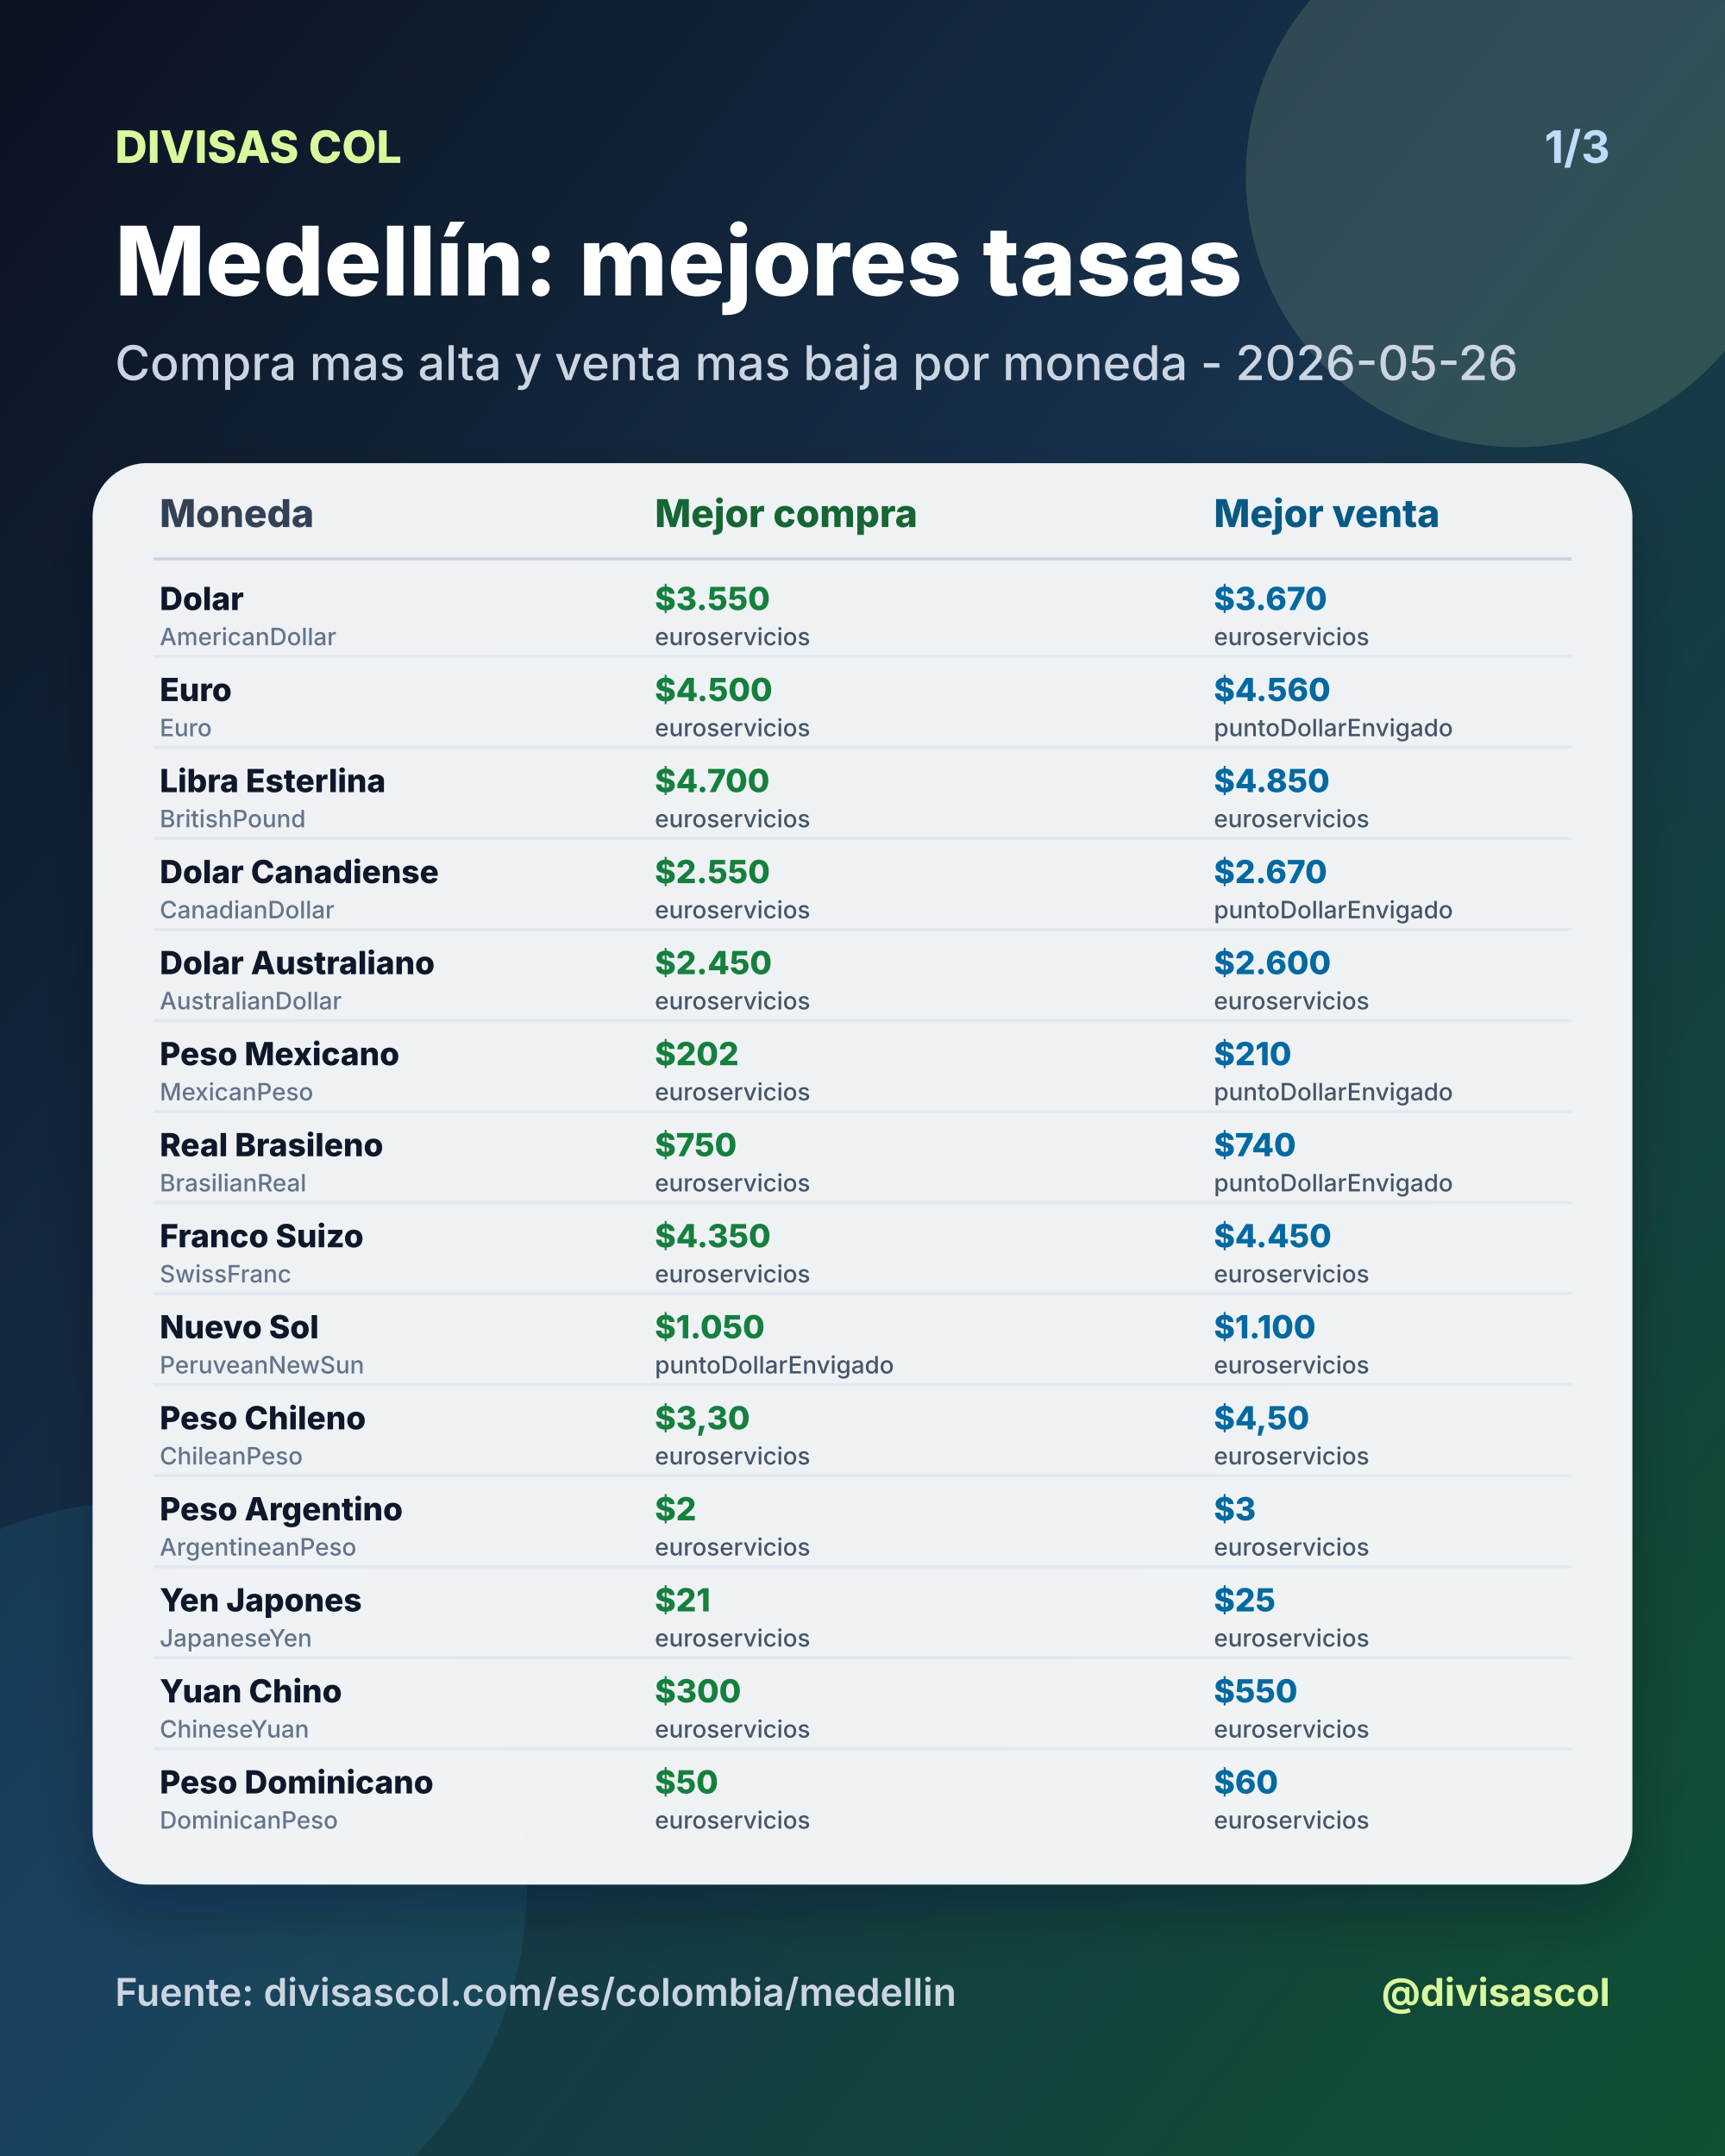
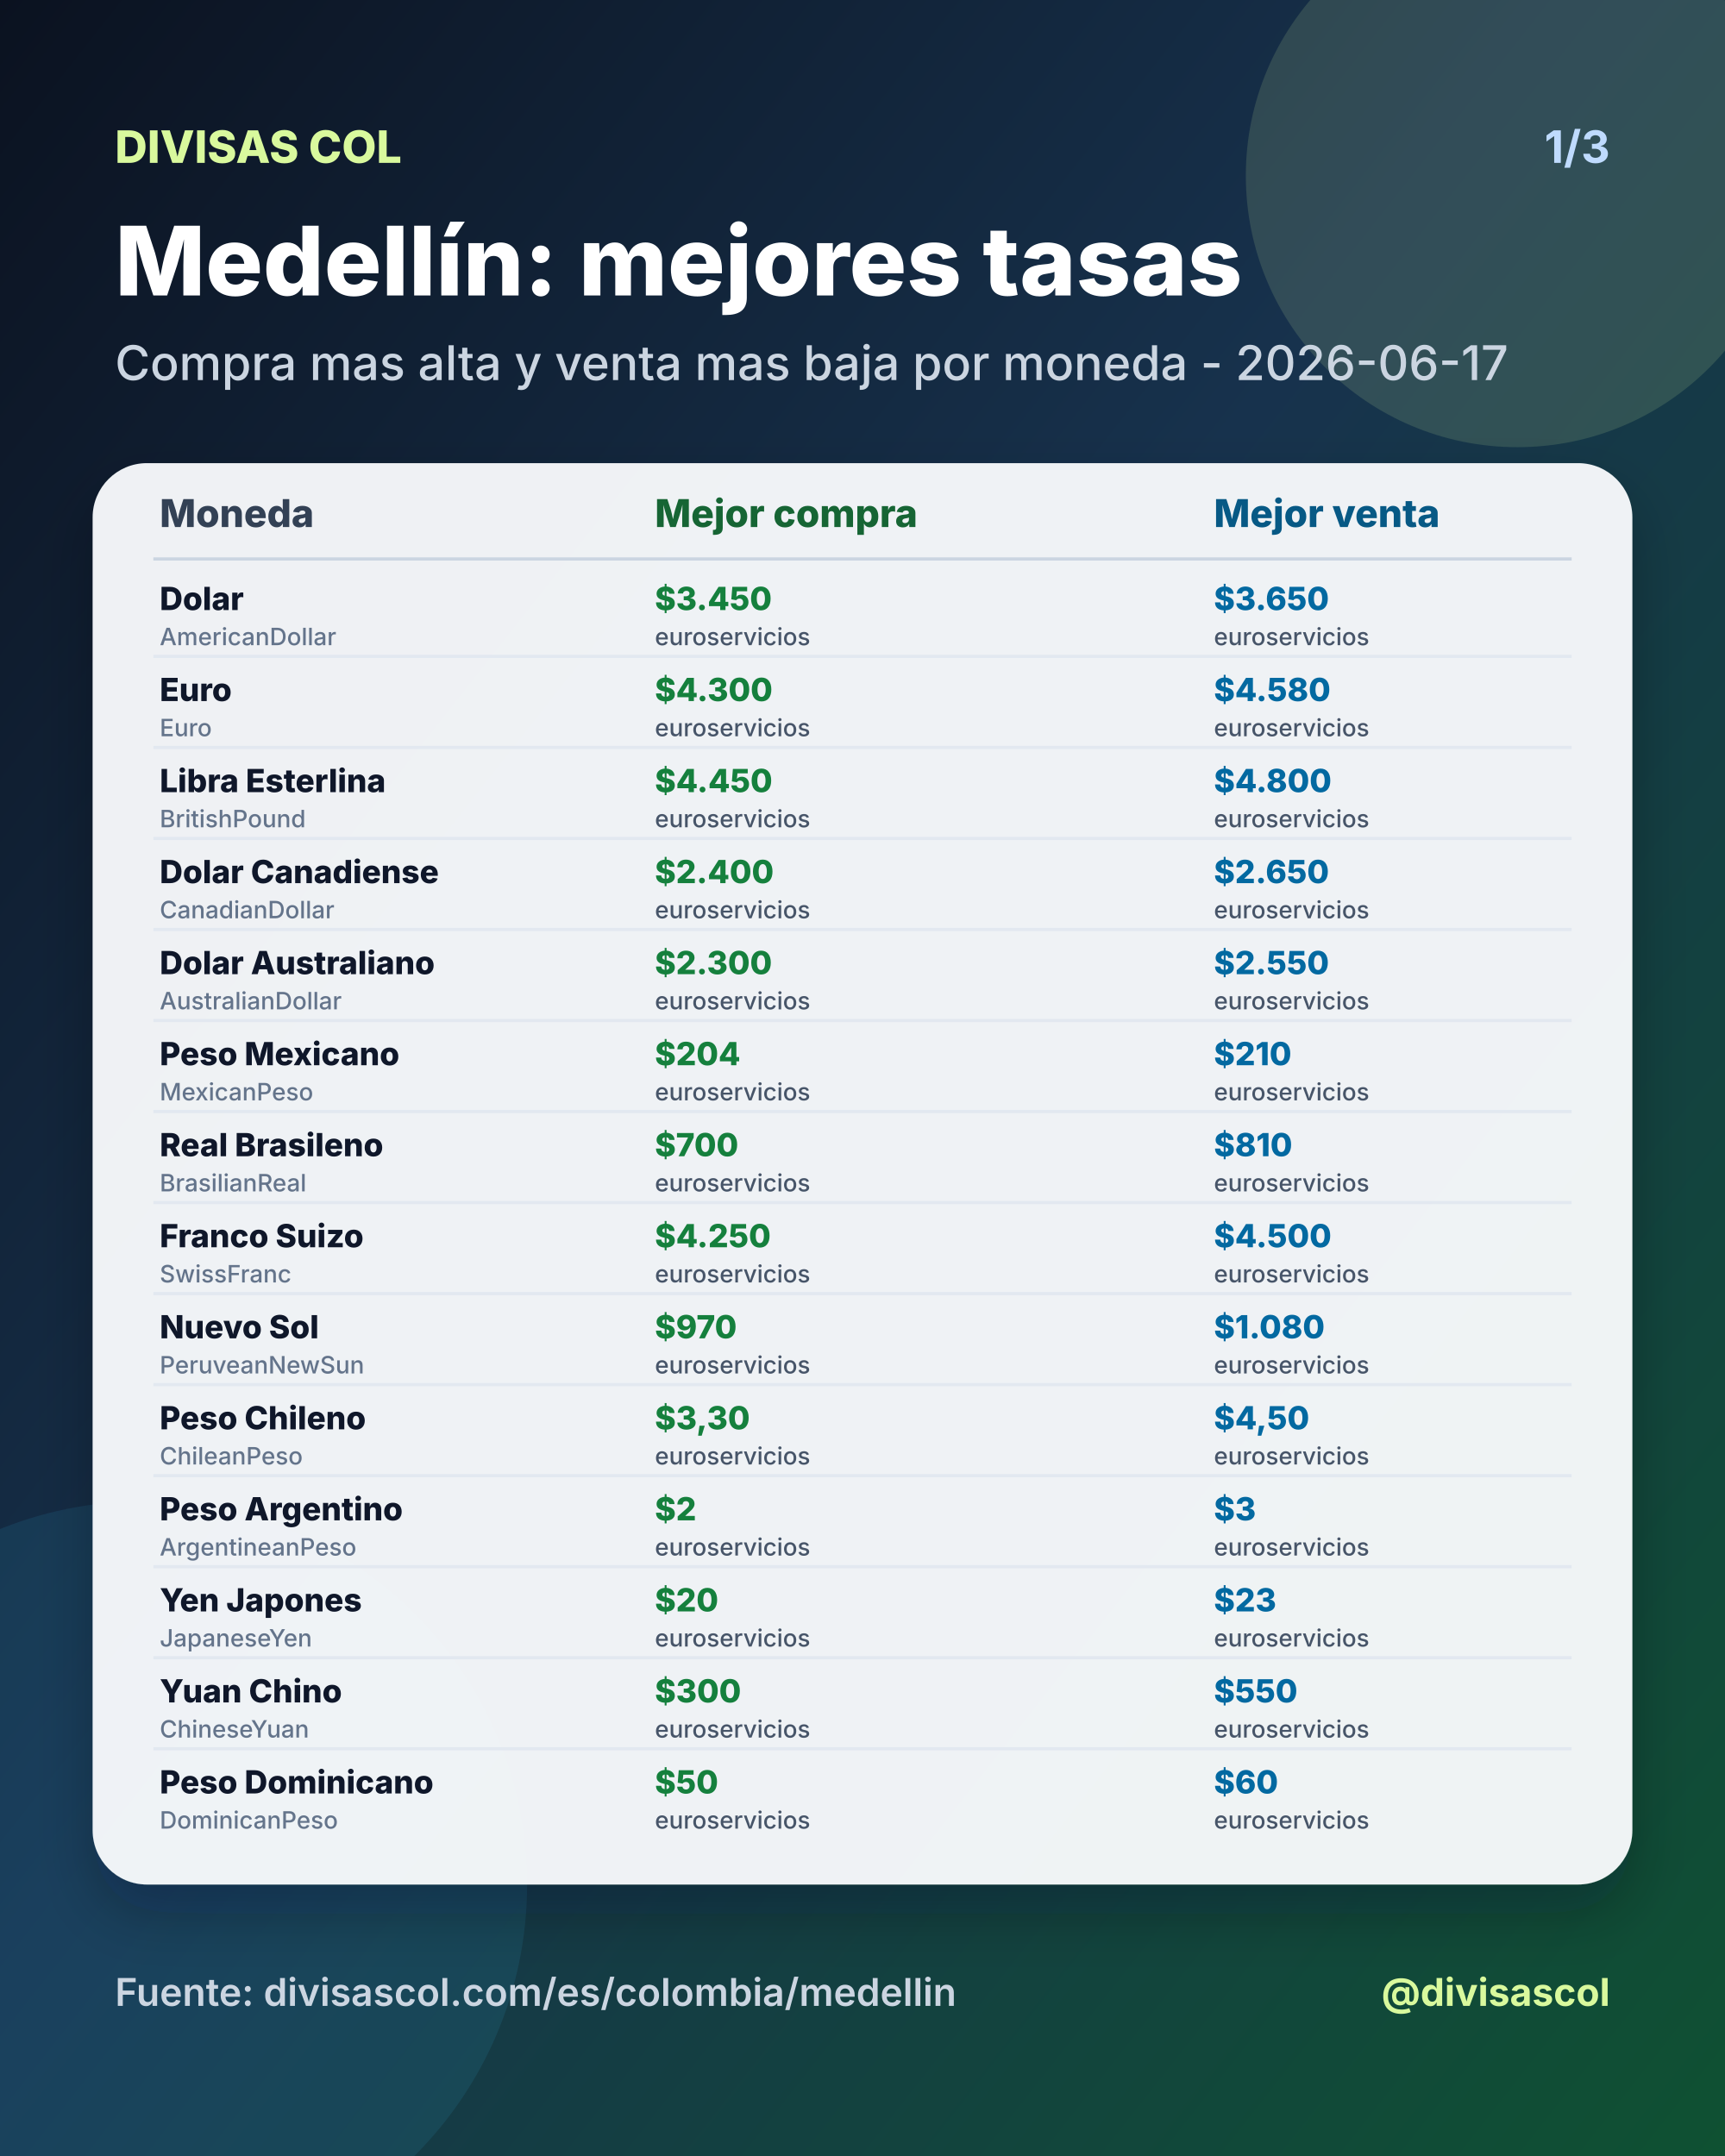
<svg xmlns="http://www.w3.org/2000/svg" width="1080" height="1350" viewBox="0 0 1080 1350">
  <defs>
    <linearGradient id="bg" x1="0" y1="0" x2="1" y2="1">
      <stop offset="0%" stop-color="#0b1220" />
      <stop offset="46%" stop-color="#17324d" />
      <stop offset="100%" stop-color="#0f5132" />
    </linearGradient>
    <filter id="shadow" x="-20%" y="-20%" width="140%" height="140%">
      <feDropShadow dx="0" dy="18" stdDeviation="18" flood-color="#020617" flood-opacity="0.28" />
    </filter>
  </defs>
  <rect width="1080" height="1350" fill="url(#bg)" />
  <circle cx="950" cy="110" r="170" fill="#d9f99d" opacity="0.14" />
  <circle cx="90" cy="1180" r="240" fill="#38bdf8" opacity="0.10" />
  <text x="72" y="102" fill="#d9f99d" font-size="28" font-family="Inter, Arial, sans-serif" font-weight="800" text-anchor="start">DIVISAS COL</text>
  <text x="1008" y="102" fill="#bfdbfe" font-size="28" font-family="Inter, Arial, sans-serif" font-weight="700" text-anchor="end">1/3</text>
  <text x="72" y="185" fill="#ffffff" font-size="60" font-family="Inter, Arial, sans-serif" font-weight="800" text-anchor="start">Medellín: mejores tasas</text>
-   <text x="72" y="238" fill="#cbd5e1" font-size="30" font-family="Inter, Arial, sans-serif" font-weight="500" text-anchor="start">Compra mas alta y venta mas baja por moneda - 2026-05-26</text>
+   <text x="72" y="238" fill="#cbd5e1" font-size="30" font-family="Inter, Arial, sans-serif" font-weight="500" text-anchor="start">Compra mas alta y venta mas baja por moneda - 2026-06-17</text>
  <rect x="58" y="290" width="964" height="890" rx="34" fill="#f8fafc" opacity="0.96" filter="url(#shadow)" />
  <text x="100" y="330" fill="#334155" font-size="24" font-family="Inter, Arial, sans-serif" font-weight="800" text-anchor="start">Moneda</text>
  <text x="410" y="330" fill="#166534" font-size="24" font-family="Inter, Arial, sans-serif" font-weight="800" text-anchor="start">Mejor compra</text>
  <text x="760" y="330" fill="#075985" font-size="24" font-family="Inter, Arial, sans-serif" font-weight="800" text-anchor="start">Mejor venta</text>
  <line x1="96" y1="350" x2="984" y2="350" stroke="#cbd5e1" stroke-width="2" />
  <text x="100" y="382" fill="#0f172a" font-size="20" font-family="Inter, Arial, sans-serif" font-weight="800" text-anchor="start">Dolar</text>
  <text x="100" y="404" fill="#64748b" font-size="15" font-family="Inter, Arial, sans-serif" font-weight="500" text-anchor="start">AmericanDollar</text>
-   <text x="410" y="382" fill="#15803d" font-size="20" font-family="Inter, Arial, sans-serif" font-weight="800" text-anchor="start">$3.550</text>
+   <text x="410" y="382" fill="#15803d" font-size="20" font-family="Inter, Arial, sans-serif" font-weight="800" text-anchor="start">$3.450</text>
  <text x="410" y="404" fill="#475569" font-size="15" font-family="Inter, Arial, sans-serif" font-weight="500" text-anchor="start">euroservicios</text>
-   <text x="760" y="382" fill="#0369a1" font-size="20" font-family="Inter, Arial, sans-serif" font-weight="800" text-anchor="start">$3.670</text>
+   <text x="760" y="382" fill="#0369a1" font-size="20" font-family="Inter, Arial, sans-serif" font-weight="800" text-anchor="start">$3.650</text>
  <text x="760" y="404" fill="#475569" font-size="15" font-family="Inter, Arial, sans-serif" font-weight="500" text-anchor="start">euroservicios</text>
  <line x1="96" y1="411" x2="984" y2="411" stroke="#e2e8f0" stroke-width="2" />
  <text x="100" y="439" fill="#0f172a" font-size="20" font-family="Inter, Arial, sans-serif" font-weight="800" text-anchor="start">Euro</text>
  <text x="100" y="461" fill="#64748b" font-size="15" font-family="Inter, Arial, sans-serif" font-weight="500" text-anchor="start">Euro</text>
-   <text x="410" y="439" fill="#15803d" font-size="20" font-family="Inter, Arial, sans-serif" font-weight="800" text-anchor="start">$4.500</text>
+   <text x="410" y="439" fill="#15803d" font-size="20" font-family="Inter, Arial, sans-serif" font-weight="800" text-anchor="start">$4.300</text>
  <text x="410" y="461" fill="#475569" font-size="15" font-family="Inter, Arial, sans-serif" font-weight="500" text-anchor="start">euroservicios</text>
-   <text x="760" y="439" fill="#0369a1" font-size="20" font-family="Inter, Arial, sans-serif" font-weight="800" text-anchor="start">$4.560</text>
-   <text x="760" y="461" fill="#475569" font-size="15" font-family="Inter, Arial, sans-serif" font-weight="500" text-anchor="start">puntoDollarEnvigado</text>
+   <text x="760" y="439" fill="#0369a1" font-size="20" font-family="Inter, Arial, sans-serif" font-weight="800" text-anchor="start">$4.580</text>
+   <text x="760" y="461" fill="#475569" font-size="15" font-family="Inter, Arial, sans-serif" font-weight="500" text-anchor="start">euroservicios</text>
  <line x1="96" y1="468" x2="984" y2="468" stroke="#e2e8f0" stroke-width="2" />
  <text x="100" y="496" fill="#0f172a" font-size="20" font-family="Inter, Arial, sans-serif" font-weight="800" text-anchor="start">Libra Esterlina</text>
  <text x="100" y="518" fill="#64748b" font-size="15" font-family="Inter, Arial, sans-serif" font-weight="500" text-anchor="start">BritishPound</text>
-   <text x="410" y="496" fill="#15803d" font-size="20" font-family="Inter, Arial, sans-serif" font-weight="800" text-anchor="start">$4.700</text>
+   <text x="410" y="496" fill="#15803d" font-size="20" font-family="Inter, Arial, sans-serif" font-weight="800" text-anchor="start">$4.450</text>
  <text x="410" y="518" fill="#475569" font-size="15" font-family="Inter, Arial, sans-serif" font-weight="500" text-anchor="start">euroservicios</text>
-   <text x="760" y="496" fill="#0369a1" font-size="20" font-family="Inter, Arial, sans-serif" font-weight="800" text-anchor="start">$4.850</text>
+   <text x="760" y="496" fill="#0369a1" font-size="20" font-family="Inter, Arial, sans-serif" font-weight="800" text-anchor="start">$4.800</text>
  <text x="760" y="518" fill="#475569" font-size="15" font-family="Inter, Arial, sans-serif" font-weight="500" text-anchor="start">euroservicios</text>
  <line x1="96" y1="525" x2="984" y2="525" stroke="#e2e8f0" stroke-width="2" />
  <text x="100" y="553" fill="#0f172a" font-size="20" font-family="Inter, Arial, sans-serif" font-weight="800" text-anchor="start">Dolar Canadiense</text>
  <text x="100" y="575" fill="#64748b" font-size="15" font-family="Inter, Arial, sans-serif" font-weight="500" text-anchor="start">CanadianDollar</text>
-   <text x="410" y="553" fill="#15803d" font-size="20" font-family="Inter, Arial, sans-serif" font-weight="800" text-anchor="start">$2.550</text>
+   <text x="410" y="553" fill="#15803d" font-size="20" font-family="Inter, Arial, sans-serif" font-weight="800" text-anchor="start">$2.400</text>
  <text x="410" y="575" fill="#475569" font-size="15" font-family="Inter, Arial, sans-serif" font-weight="500" text-anchor="start">euroservicios</text>
-   <text x="760" y="553" fill="#0369a1" font-size="20" font-family="Inter, Arial, sans-serif" font-weight="800" text-anchor="start">$2.670</text>
-   <text x="760" y="575" fill="#475569" font-size="15" font-family="Inter, Arial, sans-serif" font-weight="500" text-anchor="start">puntoDollarEnvigado</text>
+   <text x="760" y="553" fill="#0369a1" font-size="20" font-family="Inter, Arial, sans-serif" font-weight="800" text-anchor="start">$2.650</text>
+   <text x="760" y="575" fill="#475569" font-size="15" font-family="Inter, Arial, sans-serif" font-weight="500" text-anchor="start">euroservicios</text>
  <line x1="96" y1="582" x2="984" y2="582" stroke="#e2e8f0" stroke-width="2" />
  <text x="100" y="610" fill="#0f172a" font-size="20" font-family="Inter, Arial, sans-serif" font-weight="800" text-anchor="start">Dolar Australiano</text>
  <text x="100" y="632" fill="#64748b" font-size="15" font-family="Inter, Arial, sans-serif" font-weight="500" text-anchor="start">AustralianDollar</text>
-   <text x="410" y="610" fill="#15803d" font-size="20" font-family="Inter, Arial, sans-serif" font-weight="800" text-anchor="start">$2.450</text>
+   <text x="410" y="610" fill="#15803d" font-size="20" font-family="Inter, Arial, sans-serif" font-weight="800" text-anchor="start">$2.300</text>
  <text x="410" y="632" fill="#475569" font-size="15" font-family="Inter, Arial, sans-serif" font-weight="500" text-anchor="start">euroservicios</text>
-   <text x="760" y="610" fill="#0369a1" font-size="20" font-family="Inter, Arial, sans-serif" font-weight="800" text-anchor="start">$2.600</text>
+   <text x="760" y="610" fill="#0369a1" font-size="20" font-family="Inter, Arial, sans-serif" font-weight="800" text-anchor="start">$2.550</text>
  <text x="760" y="632" fill="#475569" font-size="15" font-family="Inter, Arial, sans-serif" font-weight="500" text-anchor="start">euroservicios</text>
  <line x1="96" y1="639" x2="984" y2="639" stroke="#e2e8f0" stroke-width="2" />
  <text x="100" y="667" fill="#0f172a" font-size="20" font-family="Inter, Arial, sans-serif" font-weight="800" text-anchor="start">Peso Mexicano</text>
  <text x="100" y="689" fill="#64748b" font-size="15" font-family="Inter, Arial, sans-serif" font-weight="500" text-anchor="start">MexicanPeso</text>
-   <text x="410" y="667" fill="#15803d" font-size="20" font-family="Inter, Arial, sans-serif" font-weight="800" text-anchor="start">$202</text>
+   <text x="410" y="667" fill="#15803d" font-size="20" font-family="Inter, Arial, sans-serif" font-weight="800" text-anchor="start">$204</text>
  <text x="410" y="689" fill="#475569" font-size="15" font-family="Inter, Arial, sans-serif" font-weight="500" text-anchor="start">euroservicios</text>
  <text x="760" y="667" fill="#0369a1" font-size="20" font-family="Inter, Arial, sans-serif" font-weight="800" text-anchor="start">$210</text>
-   <text x="760" y="689" fill="#475569" font-size="15" font-family="Inter, Arial, sans-serif" font-weight="500" text-anchor="start">puntoDollarEnvigado</text>
+   <text x="760" y="689" fill="#475569" font-size="15" font-family="Inter, Arial, sans-serif" font-weight="500" text-anchor="start">euroservicios</text>
  <line x1="96" y1="696" x2="984" y2="696" stroke="#e2e8f0" stroke-width="2" />
  <text x="100" y="724" fill="#0f172a" font-size="20" font-family="Inter, Arial, sans-serif" font-weight="800" text-anchor="start">Real Brasileno</text>
  <text x="100" y="746" fill="#64748b" font-size="15" font-family="Inter, Arial, sans-serif" font-weight="500" text-anchor="start">BrasilianReal</text>
-   <text x="410" y="724" fill="#15803d" font-size="20" font-family="Inter, Arial, sans-serif" font-weight="800" text-anchor="start">$750</text>
+   <text x="410" y="724" fill="#15803d" font-size="20" font-family="Inter, Arial, sans-serif" font-weight="800" text-anchor="start">$700</text>
  <text x="410" y="746" fill="#475569" font-size="15" font-family="Inter, Arial, sans-serif" font-weight="500" text-anchor="start">euroservicios</text>
-   <text x="760" y="724" fill="#0369a1" font-size="20" font-family="Inter, Arial, sans-serif" font-weight="800" text-anchor="start">$740</text>
-   <text x="760" y="746" fill="#475569" font-size="15" font-family="Inter, Arial, sans-serif" font-weight="500" text-anchor="start">puntoDollarEnvigado</text>
+   <text x="760" y="724" fill="#0369a1" font-size="20" font-family="Inter, Arial, sans-serif" font-weight="800" text-anchor="start">$810</text>
+   <text x="760" y="746" fill="#475569" font-size="15" font-family="Inter, Arial, sans-serif" font-weight="500" text-anchor="start">euroservicios</text>
  <line x1="96" y1="753" x2="984" y2="753" stroke="#e2e8f0" stroke-width="2" />
  <text x="100" y="781" fill="#0f172a" font-size="20" font-family="Inter, Arial, sans-serif" font-weight="800" text-anchor="start">Franco Suizo</text>
  <text x="100" y="803" fill="#64748b" font-size="15" font-family="Inter, Arial, sans-serif" font-weight="500" text-anchor="start">SwissFranc</text>
-   <text x="410" y="781" fill="#15803d" font-size="20" font-family="Inter, Arial, sans-serif" font-weight="800" text-anchor="start">$4.350</text>
+   <text x="410" y="781" fill="#15803d" font-size="20" font-family="Inter, Arial, sans-serif" font-weight="800" text-anchor="start">$4.250</text>
  <text x="410" y="803" fill="#475569" font-size="15" font-family="Inter, Arial, sans-serif" font-weight="500" text-anchor="start">euroservicios</text>
-   <text x="760" y="781" fill="#0369a1" font-size="20" font-family="Inter, Arial, sans-serif" font-weight="800" text-anchor="start">$4.450</text>
+   <text x="760" y="781" fill="#0369a1" font-size="20" font-family="Inter, Arial, sans-serif" font-weight="800" text-anchor="start">$4.500</text>
  <text x="760" y="803" fill="#475569" font-size="15" font-family="Inter, Arial, sans-serif" font-weight="500" text-anchor="start">euroservicios</text>
  <line x1="96" y1="810" x2="984" y2="810" stroke="#e2e8f0" stroke-width="2" />
  <text x="100" y="838" fill="#0f172a" font-size="20" font-family="Inter, Arial, sans-serif" font-weight="800" text-anchor="start">Nuevo Sol</text>
  <text x="100" y="860" fill="#64748b" font-size="15" font-family="Inter, Arial, sans-serif" font-weight="500" text-anchor="start">PeruveanNewSun</text>
-   <text x="410" y="838" fill="#15803d" font-size="20" font-family="Inter, Arial, sans-serif" font-weight="800" text-anchor="start">$1.050</text>
-   <text x="410" y="860" fill="#475569" font-size="15" font-family="Inter, Arial, sans-serif" font-weight="500" text-anchor="start">puntoDollarEnvigado</text>
-   <text x="760" y="838" fill="#0369a1" font-size="20" font-family="Inter, Arial, sans-serif" font-weight="800" text-anchor="start">$1.100</text>
+   <text x="410" y="838" fill="#15803d" font-size="20" font-family="Inter, Arial, sans-serif" font-weight="800" text-anchor="start">$970</text>
+   <text x="410" y="860" fill="#475569" font-size="15" font-family="Inter, Arial, sans-serif" font-weight="500" text-anchor="start">euroservicios</text>
+   <text x="760" y="838" fill="#0369a1" font-size="20" font-family="Inter, Arial, sans-serif" font-weight="800" text-anchor="start">$1.080</text>
  <text x="760" y="860" fill="#475569" font-size="15" font-family="Inter, Arial, sans-serif" font-weight="500" text-anchor="start">euroservicios</text>
  <line x1="96" y1="867" x2="984" y2="867" stroke="#e2e8f0" stroke-width="2" />
  <text x="100" y="895" fill="#0f172a" font-size="20" font-family="Inter, Arial, sans-serif" font-weight="800" text-anchor="start">Peso Chileno</text>
  <text x="100" y="917" fill="#64748b" font-size="15" font-family="Inter, Arial, sans-serif" font-weight="500" text-anchor="start">ChileanPeso</text>
  <text x="410" y="895" fill="#15803d" font-size="20" font-family="Inter, Arial, sans-serif" font-weight="800" text-anchor="start">$3,30</text>
  <text x="410" y="917" fill="#475569" font-size="15" font-family="Inter, Arial, sans-serif" font-weight="500" text-anchor="start">euroservicios</text>
  <text x="760" y="895" fill="#0369a1" font-size="20" font-family="Inter, Arial, sans-serif" font-weight="800" text-anchor="start">$4,50</text>
  <text x="760" y="917" fill="#475569" font-size="15" font-family="Inter, Arial, sans-serif" font-weight="500" text-anchor="start">euroservicios</text>
  <line x1="96" y1="924" x2="984" y2="924" stroke="#e2e8f0" stroke-width="2" />
  <text x="100" y="952" fill="#0f172a" font-size="20" font-family="Inter, Arial, sans-serif" font-weight="800" text-anchor="start">Peso Argentino</text>
  <text x="100" y="974" fill="#64748b" font-size="15" font-family="Inter, Arial, sans-serif" font-weight="500" text-anchor="start">ArgentineanPeso</text>
  <text x="410" y="952" fill="#15803d" font-size="20" font-family="Inter, Arial, sans-serif" font-weight="800" text-anchor="start">$2</text>
  <text x="410" y="974" fill="#475569" font-size="15" font-family="Inter, Arial, sans-serif" font-weight="500" text-anchor="start">euroservicios</text>
  <text x="760" y="952" fill="#0369a1" font-size="20" font-family="Inter, Arial, sans-serif" font-weight="800" text-anchor="start">$3</text>
  <text x="760" y="974" fill="#475569" font-size="15" font-family="Inter, Arial, sans-serif" font-weight="500" text-anchor="start">euroservicios</text>
  <line x1="96" y1="981" x2="984" y2="981" stroke="#e2e8f0" stroke-width="2" />
  <text x="100" y="1009" fill="#0f172a" font-size="20" font-family="Inter, Arial, sans-serif" font-weight="800" text-anchor="start">Yen Japones</text>
  <text x="100" y="1031" fill="#64748b" font-size="15" font-family="Inter, Arial, sans-serif" font-weight="500" text-anchor="start">JapaneseYen</text>
-   <text x="410" y="1009" fill="#15803d" font-size="20" font-family="Inter, Arial, sans-serif" font-weight="800" text-anchor="start">$21</text>
+   <text x="410" y="1009" fill="#15803d" font-size="20" font-family="Inter, Arial, sans-serif" font-weight="800" text-anchor="start">$20</text>
  <text x="410" y="1031" fill="#475569" font-size="15" font-family="Inter, Arial, sans-serif" font-weight="500" text-anchor="start">euroservicios</text>
-   <text x="760" y="1009" fill="#0369a1" font-size="20" font-family="Inter, Arial, sans-serif" font-weight="800" text-anchor="start">$25</text>
+   <text x="760" y="1009" fill="#0369a1" font-size="20" font-family="Inter, Arial, sans-serif" font-weight="800" text-anchor="start">$23</text>
  <text x="760" y="1031" fill="#475569" font-size="15" font-family="Inter, Arial, sans-serif" font-weight="500" text-anchor="start">euroservicios</text>
  <line x1="96" y1="1038" x2="984" y2="1038" stroke="#e2e8f0" stroke-width="2" />
  <text x="100" y="1066" fill="#0f172a" font-size="20" font-family="Inter, Arial, sans-serif" font-weight="800" text-anchor="start">Yuan Chino</text>
  <text x="100" y="1088" fill="#64748b" font-size="15" font-family="Inter, Arial, sans-serif" font-weight="500" text-anchor="start">ChineseYuan</text>
  <text x="410" y="1066" fill="#15803d" font-size="20" font-family="Inter, Arial, sans-serif" font-weight="800" text-anchor="start">$300</text>
  <text x="410" y="1088" fill="#475569" font-size="15" font-family="Inter, Arial, sans-serif" font-weight="500" text-anchor="start">euroservicios</text>
  <text x="760" y="1066" fill="#0369a1" font-size="20" font-family="Inter, Arial, sans-serif" font-weight="800" text-anchor="start">$550</text>
  <text x="760" y="1088" fill="#475569" font-size="15" font-family="Inter, Arial, sans-serif" font-weight="500" text-anchor="start">euroservicios</text>
  <line x1="96" y1="1095" x2="984" y2="1095" stroke="#e2e8f0" stroke-width="2" />
  <text x="100" y="1123" fill="#0f172a" font-size="20" font-family="Inter, Arial, sans-serif" font-weight="800" text-anchor="start">Peso Dominicano</text>
  <text x="100" y="1145" fill="#64748b" font-size="15" font-family="Inter, Arial, sans-serif" font-weight="500" text-anchor="start">DominicanPeso</text>
  <text x="410" y="1123" fill="#15803d" font-size="20" font-family="Inter, Arial, sans-serif" font-weight="800" text-anchor="start">$50</text>
  <text x="410" y="1145" fill="#475569" font-size="15" font-family="Inter, Arial, sans-serif" font-weight="500" text-anchor="start">euroservicios</text>
  <text x="760" y="1123" fill="#0369a1" font-size="20" font-family="Inter, Arial, sans-serif" font-weight="800" text-anchor="start">$60</text>
  <text x="760" y="1145" fill="#475569" font-size="15" font-family="Inter, Arial, sans-serif" font-weight="500" text-anchor="start">euroservicios</text>
  <text x="72" y="1256" fill="#cbd5e1" font-size="24" font-family="Inter, Arial, sans-serif" font-weight="600" text-anchor="start">Fuente: divisascol.com/es/colombia/medellin</text>
  <text x="1008" y="1256" fill="#d9f99d" font-size="24" font-family="Inter, Arial, sans-serif" font-weight="700" text-anchor="end">@divisascol</text>
</svg>
